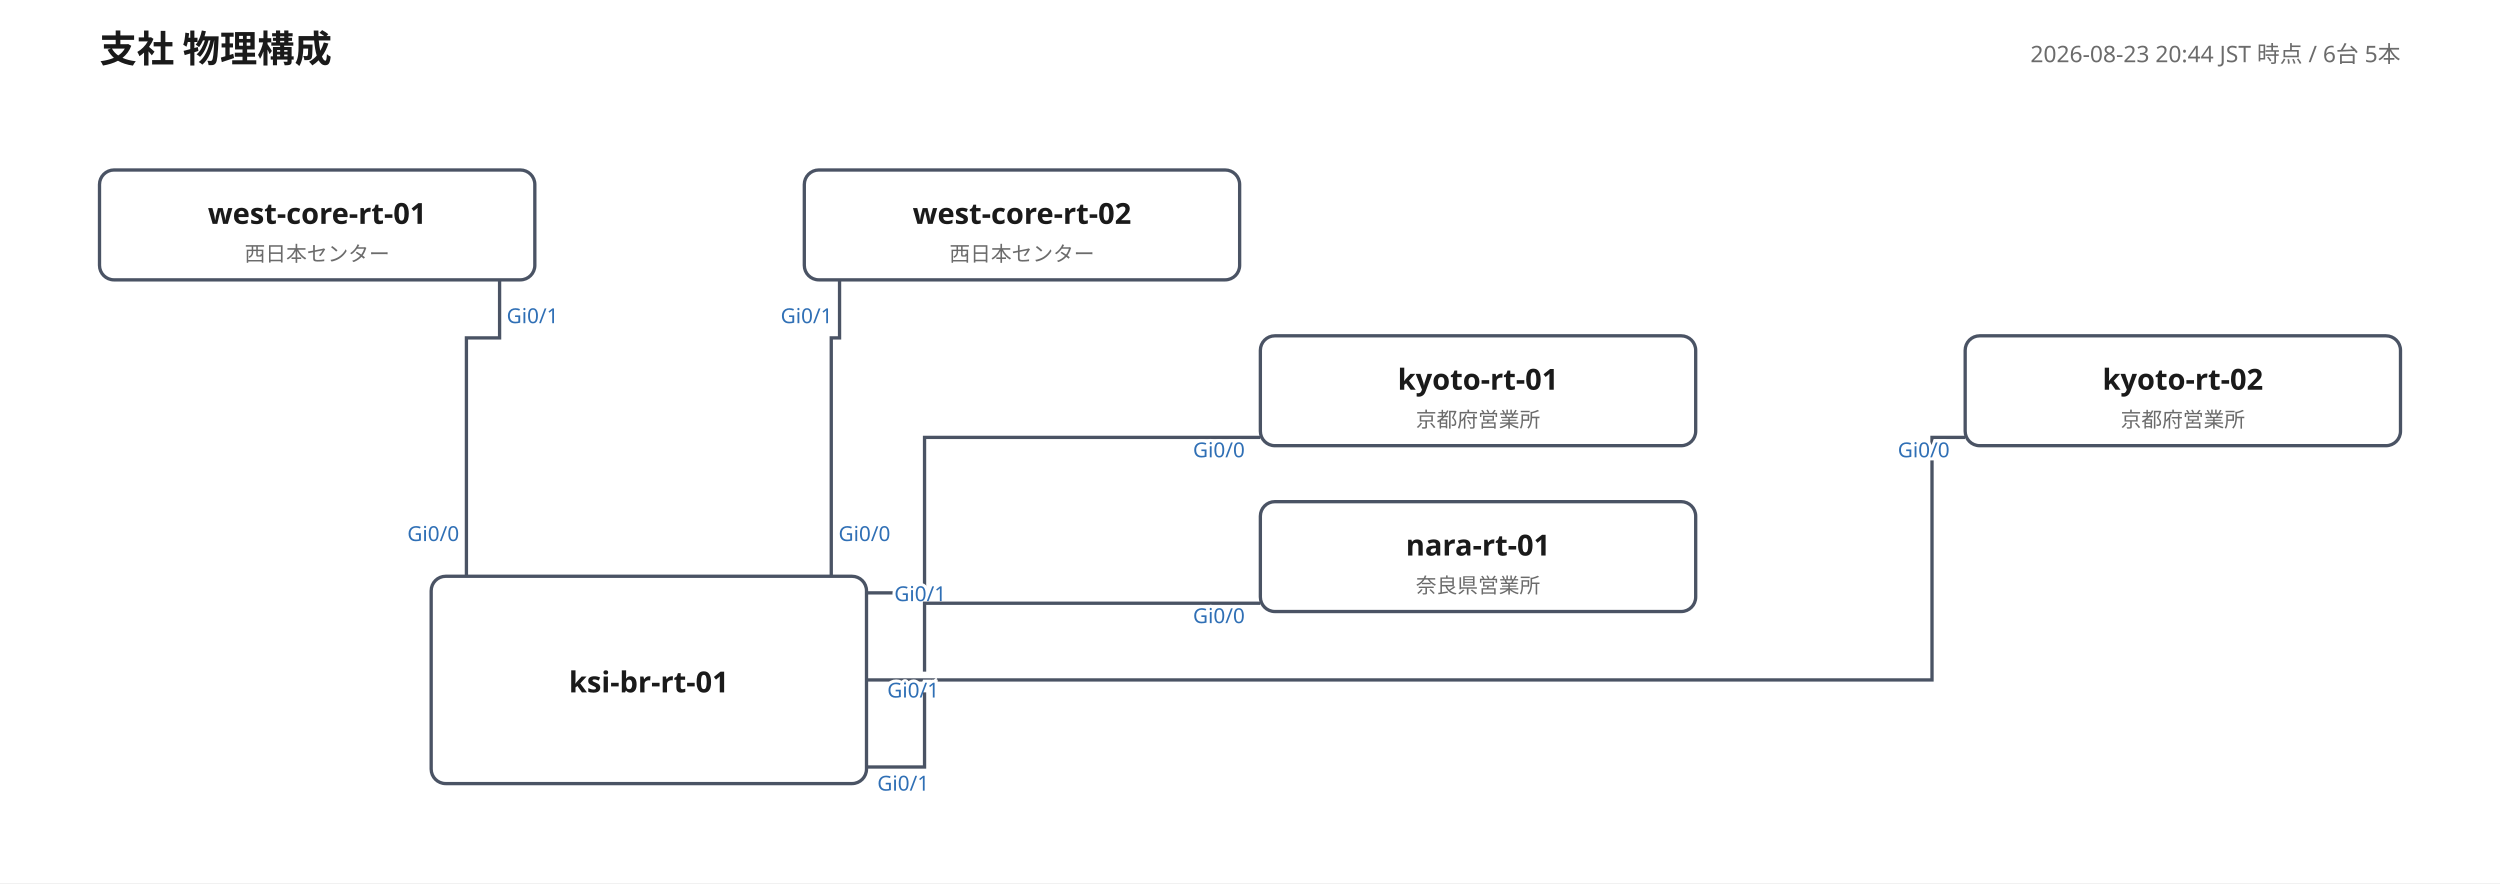
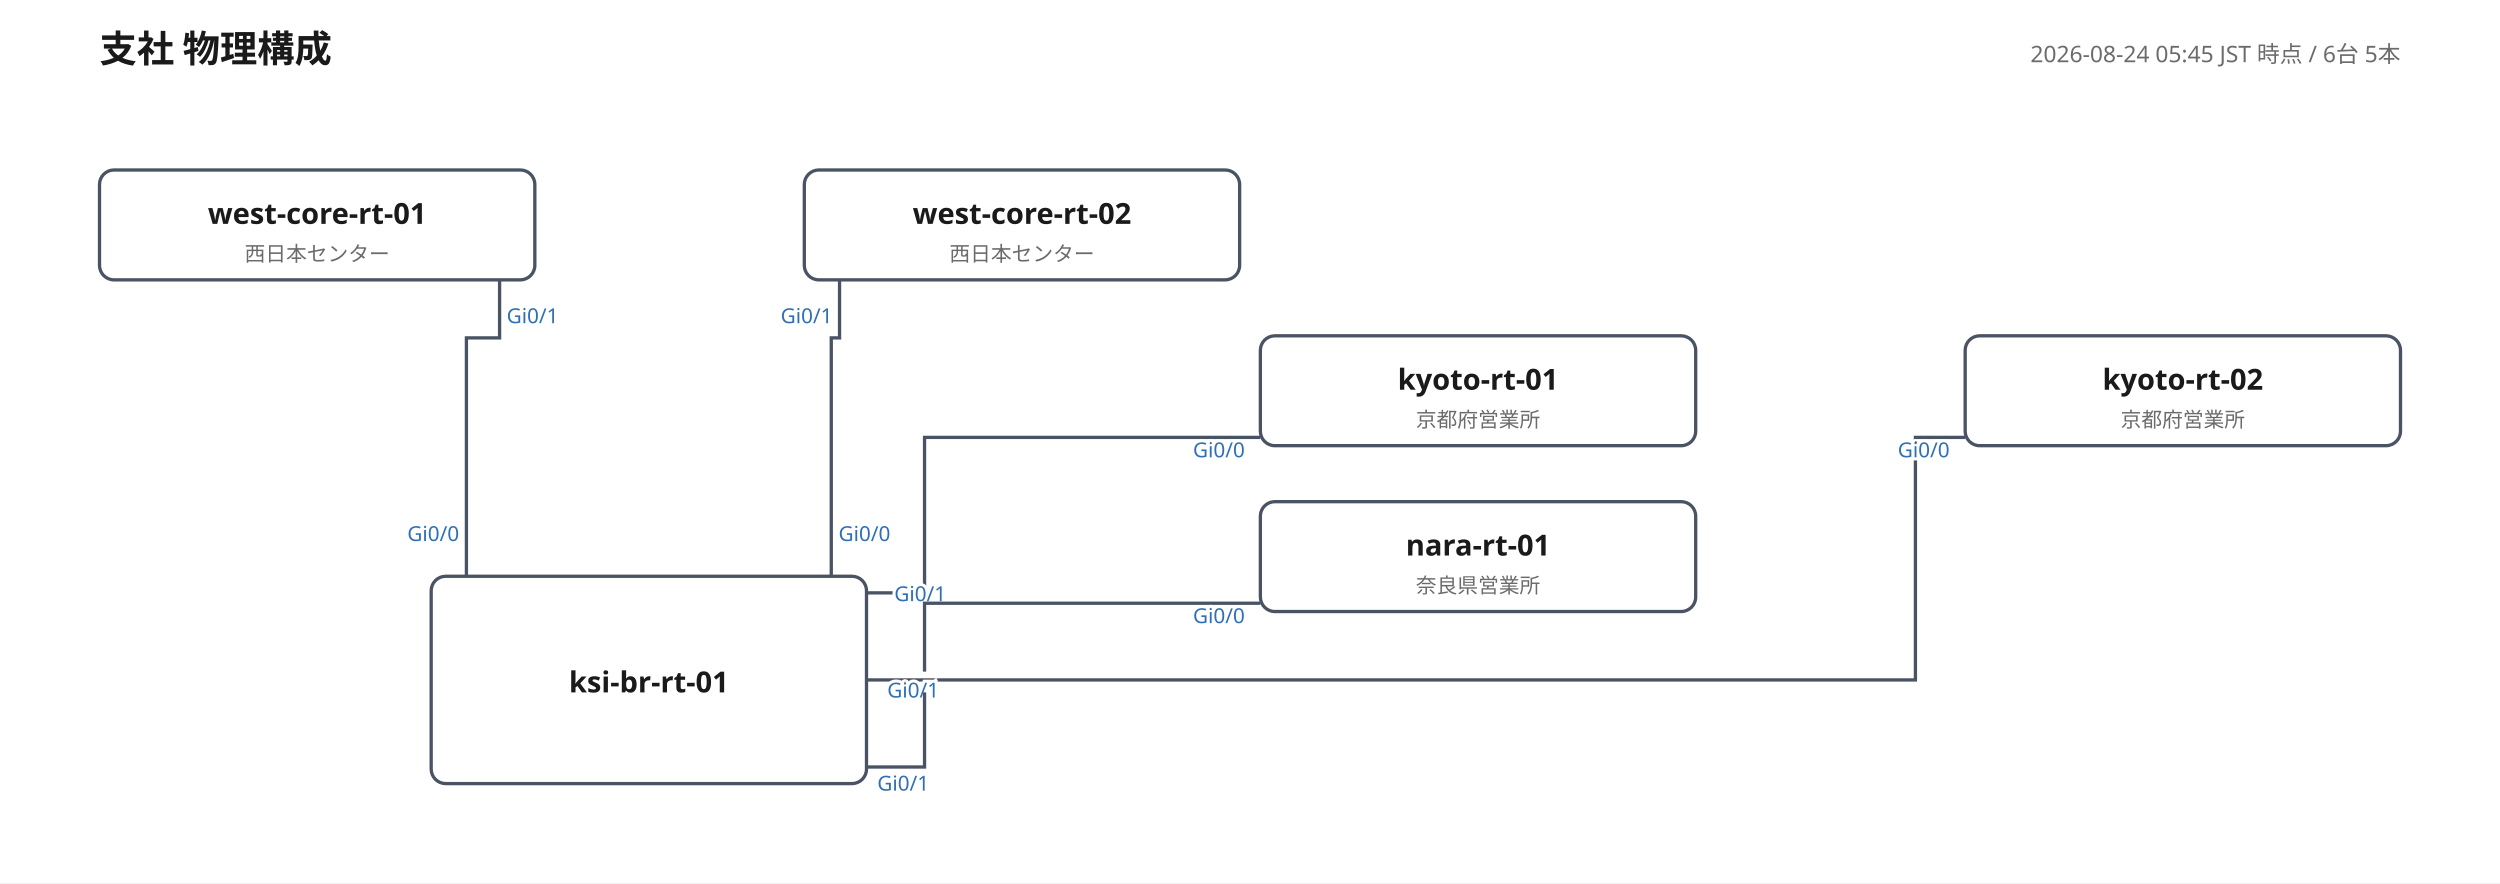
<svg xmlns="http://www.w3.org/2000/svg" width="1206" height="426" viewBox="0 0 1206 426" font-family="'Yu Gothic', 'Hiragino Kaku Gothic ProN', Meiryo, 'Noto Sans JP', sans-serif">
  <rect width="100%" height="100%" fill="#ffffff" />
  <text x="48" y="30" font-size="18" font-weight="700" fill="#1a1a1a">支社 物理構成</text>
-   <text x="1158" y="30" font-size="11" fill="#6b6b6b" text-anchor="end">2026-08-23 20:44 JST 時点 / 6台 5本</text>
+   <text x="1158" y="30" font-size="11" fill="#6b6b6b" text-anchor="end">2026-08-24 05:45 JST 時点 / 6台 5本</text>
  <polyline points="225,278 225,163 241,163 241,135" fill="none" stroke="#4a5364" stroke-width="1.6" />
  <text class="port-label" x="221.5" y="261.0" font-size="10" fill="#2f6fb5" text-anchor="end" paint-order="stroke" stroke="#ffffff" stroke-width="3">Gi0/0</text>
  <text class="port-label" x="244.4" y="155.9" font-size="10" fill="#2f6fb5" text-anchor="start" paint-order="stroke" stroke="#ffffff" stroke-width="3">Gi0/1</text>
  <polyline points="401,278 401,163 405,163 405,135" fill="none" stroke="#4a5364" stroke-width="1.6" />
  <text class="port-label" x="404.5" y="261.0" font-size="10" fill="#2f6fb5" text-anchor="start" paint-order="stroke" stroke="#ffffff" stroke-width="3">Gi0/0</text>
  <text class="port-label" x="401.6" y="155.9" font-size="10" fill="#2f6fb5" text-anchor="end" paint-order="stroke" stroke="#ffffff" stroke-width="3">Gi0/1</text>
  <polyline points="608,211 446,211 446,286 418,286" fill="none" stroke="#4a5364" stroke-width="1.6" />
  <text class="port-label" x="600.5" y="220.6" font-size="10" fill="#2f6fb5" text-anchor="end" paint-order="stroke" stroke="#ffffff" stroke-width="3">Gi0/0</text>
  <text class="port-label" x="431.4" y="290.0" font-size="10" fill="#2f6fb5" text-anchor="start" paint-order="stroke" stroke="#ffffff" stroke-width="3">Gi0/1</text>
-   <polyline points="948,211 932,211 932,328 418,328" fill="none" stroke="#4a5364" stroke-width="1.6" />
+   <polyline points="948,211 924,211 924,328 418,328" fill="none" stroke="#4a5364" stroke-width="1.6" />
  <text class="port-label" x="940.5" y="220.6" font-size="10" fill="#2f6fb5" text-anchor="end" paint-order="stroke" stroke="#ffffff" stroke-width="3">Gi0/0</text>
  <text class="port-label" x="428.0" y="336.5" font-size="10" fill="#2f6fb5" text-anchor="start" paint-order="stroke" stroke="#ffffff" stroke-width="3">Gi0/1</text>
  <polyline points="608,291 446,291 446,324" fill="none" stroke="#4a5364" stroke-width="1.6" />
  <polyline points="446,334 446,370 418,370" fill="none" stroke="#4a5364" stroke-width="1.6" />
  <text class="port-label" x="600.5" y="300.6" font-size="10" fill="#2f6fb5" text-anchor="end" paint-order="stroke" stroke="#ffffff" stroke-width="3">Gi0/0</text>
  <text class="port-label" x="423.2" y="381.4" font-size="10" fill="#2f6fb5" text-anchor="start" paint-order="stroke" stroke="#ffffff" stroke-width="3">Gi0/1</text>
  <g>
    <rect x="48" y="82" width="210" height="53" rx="7" fill="#ffffff" stroke="#4a5364" stroke-width="1.6" />
    <text x="153" y="108" font-size="14" font-weight="700" fill="#1a1a1a" text-anchor="middle">west-core-rt-01</text>
    <text x="153" y="126" font-size="10" fill="#6b6b6b" text-anchor="middle">西日本センター</text>
  </g>
  <g>
    <rect x="388" y="82" width="210" height="53" rx="7" fill="#ffffff" stroke="#4a5364" stroke-width="1.6" />
    <text x="493" y="108" font-size="14" font-weight="700" fill="#1a1a1a" text-anchor="middle">west-core-rt-02</text>
    <text x="493" y="126" font-size="10" fill="#6b6b6b" text-anchor="middle">西日本センター</text>
  </g>
  <g>
    <rect x="208" y="278" width="210" height="100" rx="7" fill="#ffffff" stroke="#4a5364" stroke-width="1.6" />
    <text x="313" y="334" font-size="14" font-weight="700" fill="#1a1a1a" text-anchor="middle">ksi-br-rt-01</text>
  </g>
  <g>
    <rect x="608" y="162" width="210" height="53" rx="7" fill="#ffffff" stroke="#4a5364" stroke-width="1.6" />
    <text x="713" y="188" font-size="14" font-weight="700" fill="#1a1a1a" text-anchor="middle">kyoto-rt-01</text>
    <text x="713" y="206" font-size="10" fill="#6b6b6b" text-anchor="middle">京都府営業所</text>
  </g>
  <g>
    <rect x="948" y="162" width="210" height="53" rx="7" fill="#ffffff" stroke="#4a5364" stroke-width="1.6" />
    <text x="1053" y="188" font-size="14" font-weight="700" fill="#1a1a1a" text-anchor="middle">kyoto-rt-02</text>
    <text x="1053" y="206" font-size="10" fill="#6b6b6b" text-anchor="middle">京都府営業所</text>
  </g>
  <g>
    <rect x="608" y="242" width="210" height="53" rx="7" fill="#ffffff" stroke="#4a5364" stroke-width="1.6" />
    <text x="713" y="268" font-size="14" font-weight="700" fill="#1a1a1a" text-anchor="middle">nara-rt-01</text>
    <text x="713" y="286" font-size="10" fill="#6b6b6b" text-anchor="middle">奈良県営業所</text>
  </g>
</svg>
